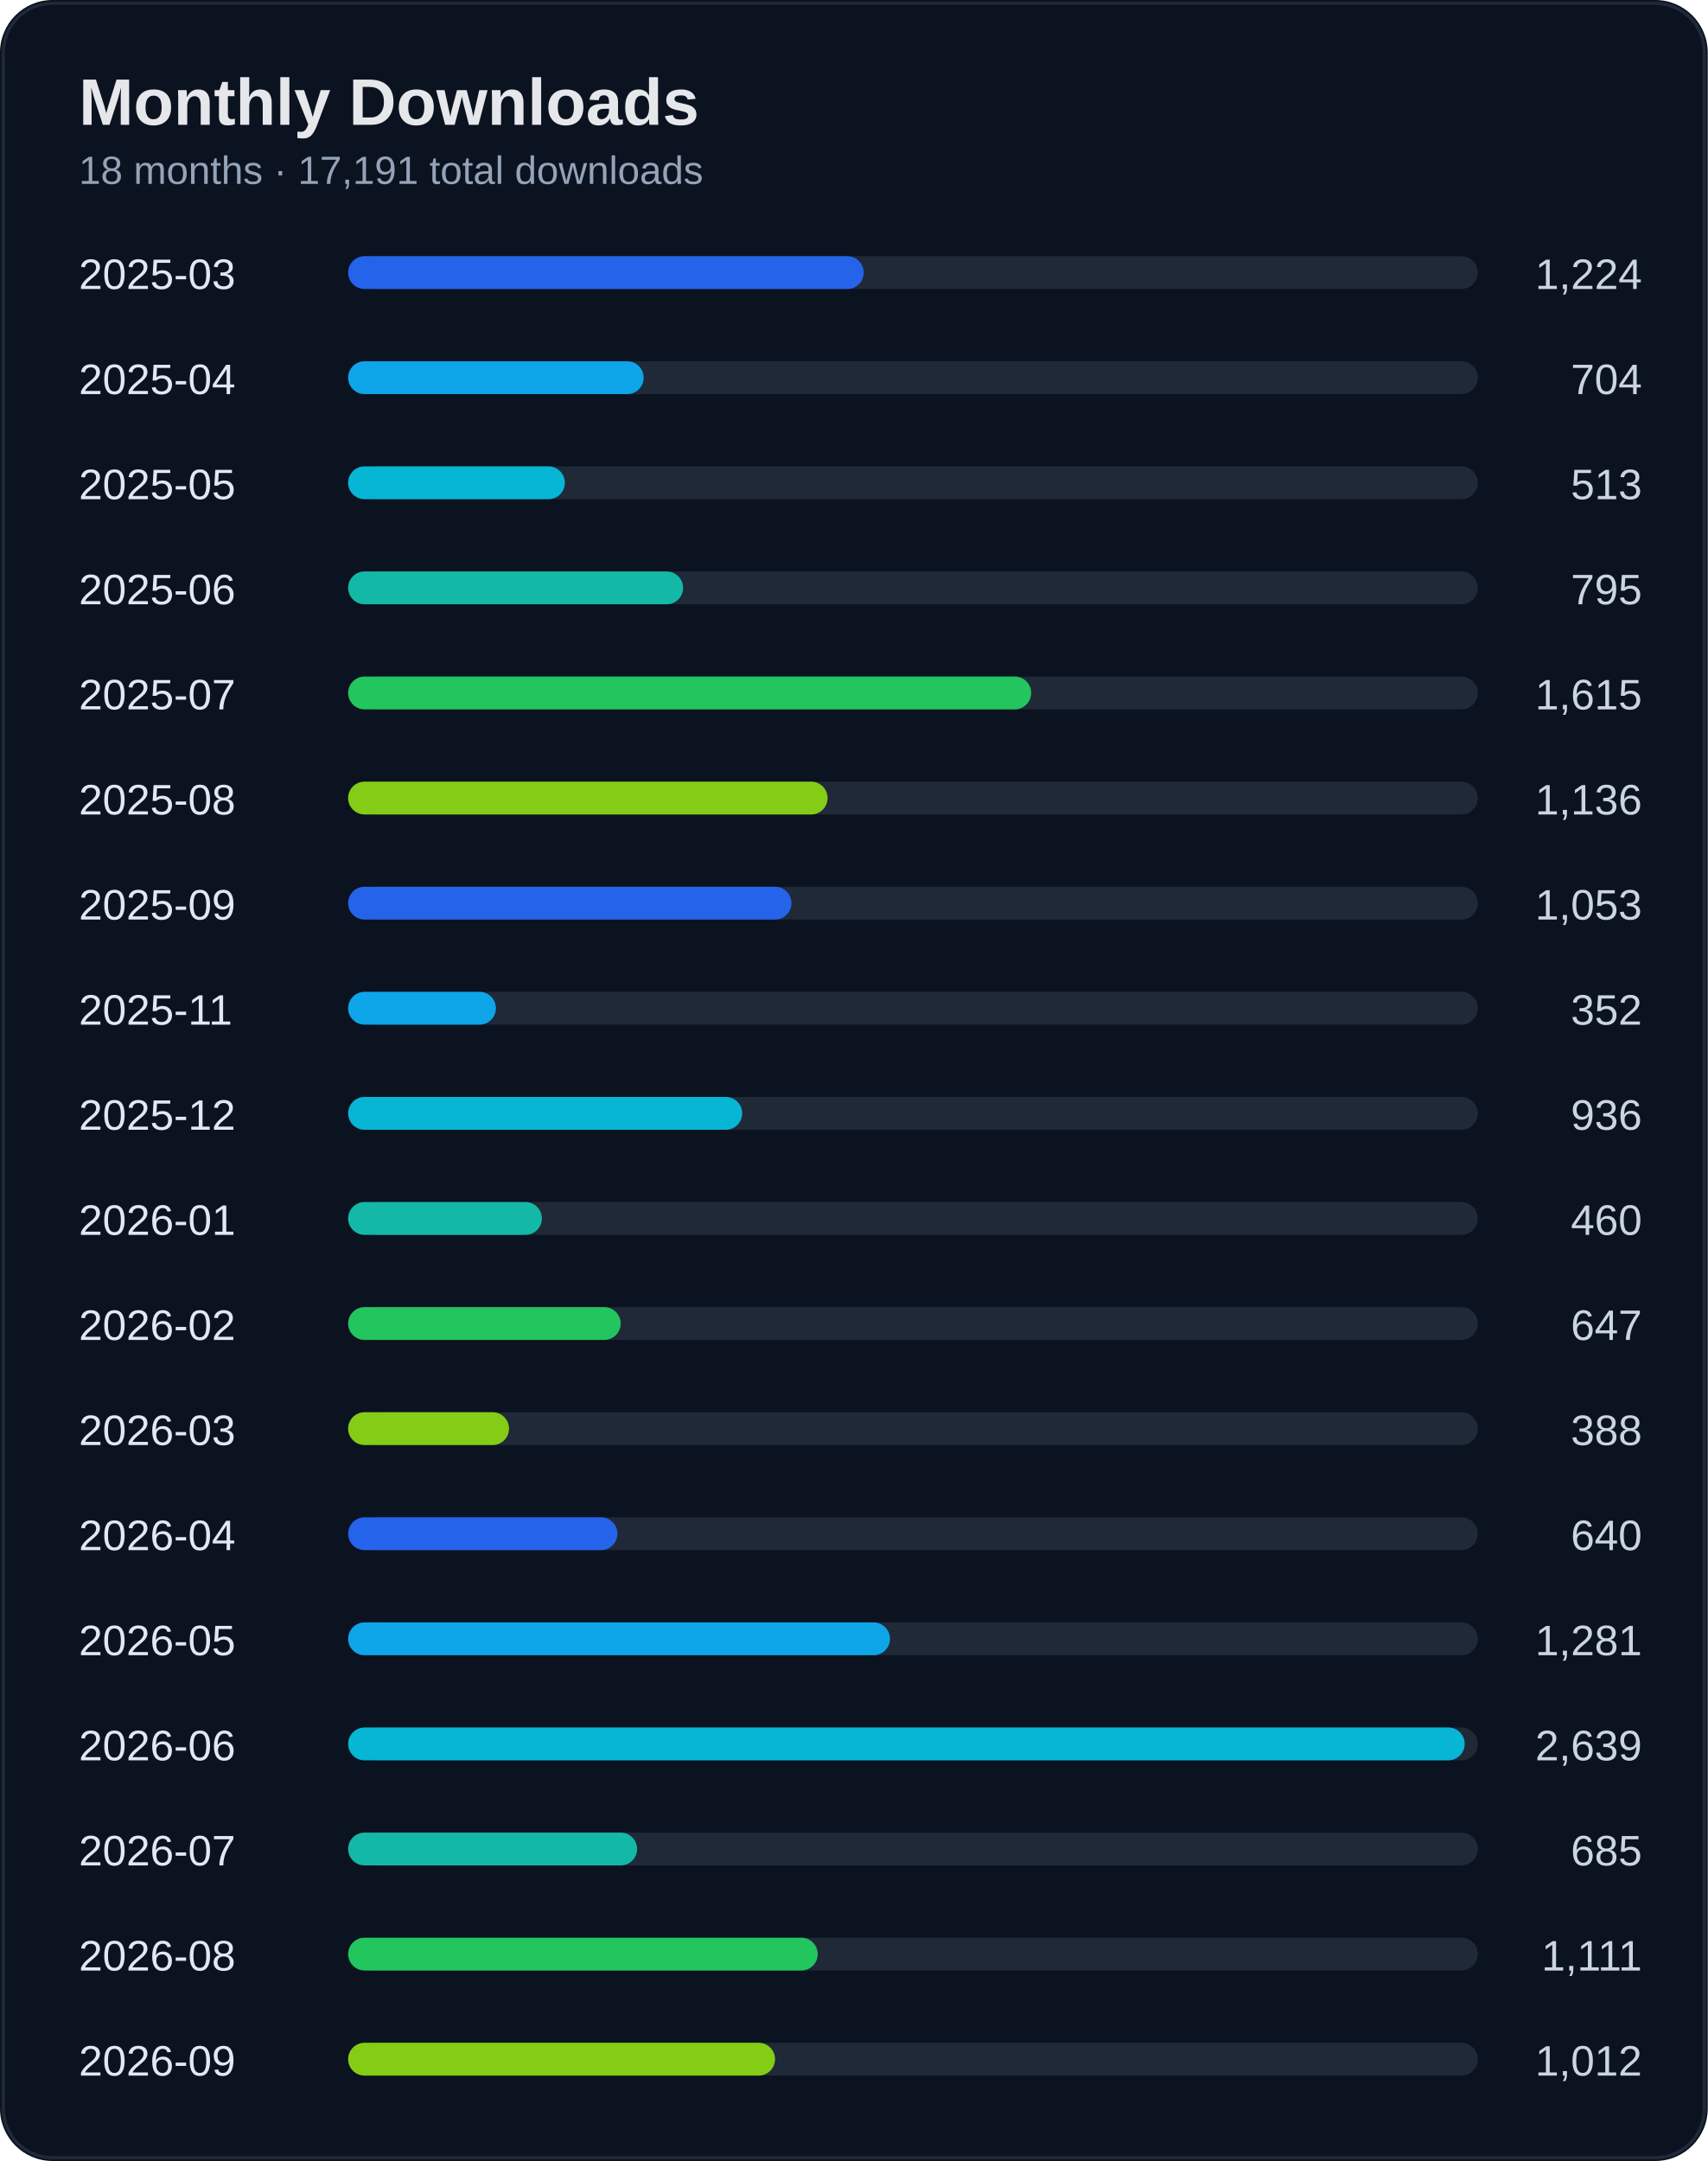
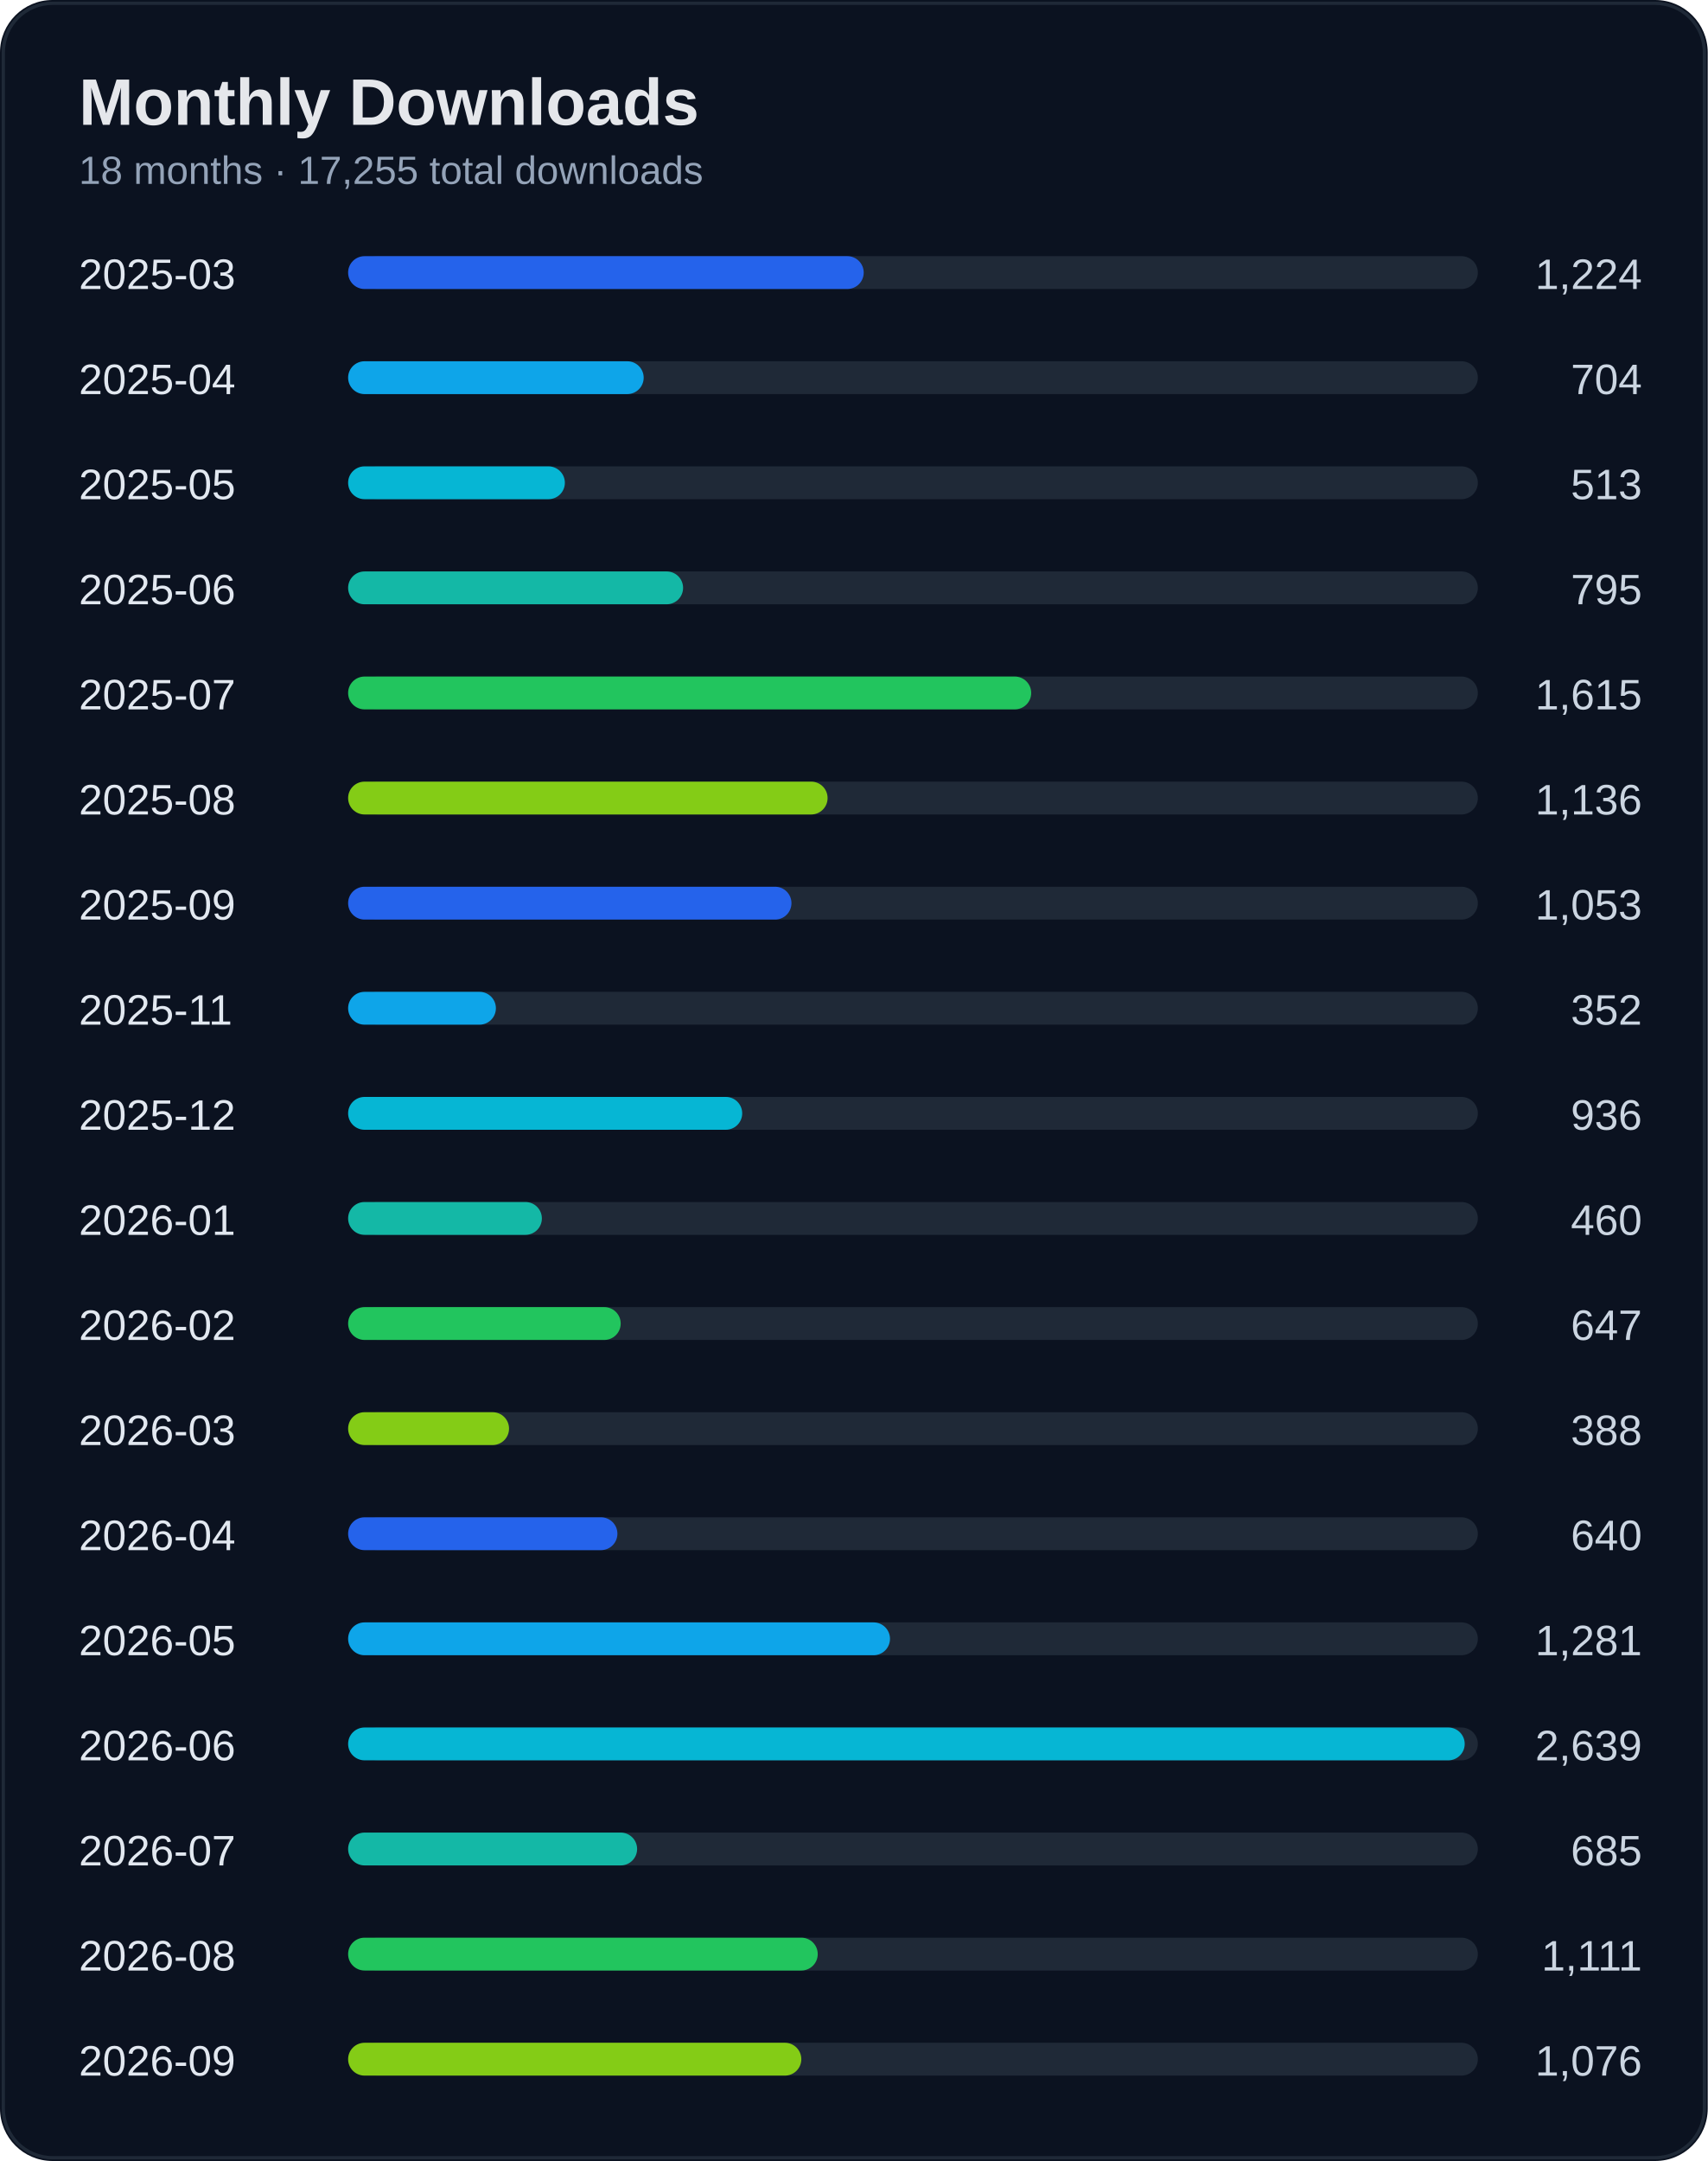
<svg xmlns="http://www.w3.org/2000/svg" width="520" height="658" viewBox="0 0 520 658">
  <rect width="100%" height="100%" rx="16" fill="#0b1220" />
  <rect x="1" y="1" width="518" height="656" rx="15" fill="none" stroke="#1f2937" />
  <text x="24" y="38" fill="#e5e7eb" font-size="20" font-weight="700" font-family="Segoe UI, Arial">Monthly Downloads</text>
-   <text x="24" y="56" fill="#94a3b8" font-size="12" font-family="Segoe UI, Arial">18 months · 17,191 total downloads</text>
+   <text x="24" y="56" fill="#94a3b8" font-size="12" font-family="Segoe UI, Arial">18 months · 17,255 total downloads</text>
  <text x="24" y="88" fill="#e2e8f0" font-size="13" font-family="Segoe UI, Arial">2025-03</text>
  <text x="500" y="88" fill="#cbd5e1" font-size="13" text-anchor="end" font-family="Segoe UI, Arial">1,224</text>
  <rect x="110" y="78" width="340" height="10" rx="5" fill="#1f2937" />
  <rect x="106" y="78" width="157" height="10" rx="5" fill="#2563eb" />
  <text x="24" y="120" fill="#e2e8f0" font-size="13" font-family="Segoe UI, Arial">2025-04</text>
  <text x="500" y="120" fill="#cbd5e1" font-size="13" text-anchor="end" font-family="Segoe UI, Arial">704</text>
  <rect x="110" y="110" width="340" height="10" rx="5" fill="#1f2937" />
  <rect x="106" y="110" width="90" height="10" rx="5" fill="#0ea5e9" />
  <text x="24" y="152" fill="#e2e8f0" font-size="13" font-family="Segoe UI, Arial">2025-05</text>
  <text x="500" y="152" fill="#cbd5e1" font-size="13" text-anchor="end" font-family="Segoe UI, Arial">513</text>
  <rect x="110" y="142" width="340" height="10" rx="5" fill="#1f2937" />
  <rect x="106" y="142" width="66" height="10" rx="5" fill="#06b6d4" />
  <text x="24" y="184" fill="#e2e8f0" font-size="13" font-family="Segoe UI, Arial">2025-06</text>
  <text x="500" y="184" fill="#cbd5e1" font-size="13" text-anchor="end" font-family="Segoe UI, Arial">795</text>
  <rect x="110" y="174" width="340" height="10" rx="5" fill="#1f2937" />
  <rect x="106" y="174" width="102" height="10" rx="5" fill="#14b8a6" />
  <text x="24" y="216" fill="#e2e8f0" font-size="13" font-family="Segoe UI, Arial">2025-07</text>
  <text x="500" y="216" fill="#cbd5e1" font-size="13" text-anchor="end" font-family="Segoe UI, Arial">1,615</text>
  <rect x="110" y="206" width="340" height="10" rx="5" fill="#1f2937" />
  <rect x="106" y="206" width="208" height="10" rx="5" fill="#22c55e" />
  <text x="24" y="248" fill="#e2e8f0" font-size="13" font-family="Segoe UI, Arial">2025-08</text>
  <text x="500" y="248" fill="#cbd5e1" font-size="13" text-anchor="end" font-family="Segoe UI, Arial">1,136</text>
  <rect x="110" y="238" width="340" height="10" rx="5" fill="#1f2937" />
  <rect x="106" y="238" width="146" height="10" rx="5" fill="#84cc16" />
  <text x="24" y="280" fill="#e2e8f0" font-size="13" font-family="Segoe UI, Arial">2025-09</text>
  <text x="500" y="280" fill="#cbd5e1" font-size="13" text-anchor="end" font-family="Segoe UI, Arial">1,053</text>
  <rect x="110" y="270" width="340" height="10" rx="5" fill="#1f2937" />
  <rect x="106" y="270" width="135" height="10" rx="5" fill="#2563eb" />
  <text x="24" y="312" fill="#e2e8f0" font-size="13" font-family="Segoe UI, Arial">2025-11</text>
  <text x="500" y="312" fill="#cbd5e1" font-size="13" text-anchor="end" font-family="Segoe UI, Arial">352</text>
  <rect x="110" y="302" width="340" height="10" rx="5" fill="#1f2937" />
  <rect x="106" y="302" width="45" height="10" rx="5" fill="#0ea5e9" />
  <text x="24" y="344" fill="#e2e8f0" font-size="13" font-family="Segoe UI, Arial">2025-12</text>
  <text x="500" y="344" fill="#cbd5e1" font-size="13" text-anchor="end" font-family="Segoe UI, Arial">936</text>
  <rect x="110" y="334" width="340" height="10" rx="5" fill="#1f2937" />
  <rect x="106" y="334" width="120" height="10" rx="5" fill="#06b6d4" />
  <text x="24" y="376" fill="#e2e8f0" font-size="13" font-family="Segoe UI, Arial">2026-01</text>
  <text x="500" y="376" fill="#cbd5e1" font-size="13" text-anchor="end" font-family="Segoe UI, Arial">460</text>
  <rect x="110" y="366" width="340" height="10" rx="5" fill="#1f2937" />
  <rect x="106" y="366" width="59" height="10" rx="5" fill="#14b8a6" />
  <text x="24" y="408" fill="#e2e8f0" font-size="13" font-family="Segoe UI, Arial">2026-02</text>
  <text x="500" y="408" fill="#cbd5e1" font-size="13" text-anchor="end" font-family="Segoe UI, Arial">647</text>
  <rect x="110" y="398" width="340" height="10" rx="5" fill="#1f2937" />
  <rect x="106" y="398" width="83" height="10" rx="5" fill="#22c55e" />
  <text x="24" y="440" fill="#e2e8f0" font-size="13" font-family="Segoe UI, Arial">2026-03</text>
  <text x="500" y="440" fill="#cbd5e1" font-size="13" text-anchor="end" font-family="Segoe UI, Arial">388</text>
  <rect x="110" y="430" width="340" height="10" rx="5" fill="#1f2937" />
  <rect x="106" y="430" width="49" height="10" rx="5" fill="#84cc16" />
  <text x="24" y="472" fill="#e2e8f0" font-size="13" font-family="Segoe UI, Arial">2026-04</text>
  <text x="500" y="472" fill="#cbd5e1" font-size="13" text-anchor="end" font-family="Segoe UI, Arial">640</text>
  <rect x="110" y="462" width="340" height="10" rx="5" fill="#1f2937" />
  <rect x="106" y="462" width="82" height="10" rx="5" fill="#2563eb" />
  <text x="24" y="504" fill="#e2e8f0" font-size="13" font-family="Segoe UI, Arial">2026-05</text>
  <text x="500" y="504" fill="#cbd5e1" font-size="13" text-anchor="end" font-family="Segoe UI, Arial">1,281</text>
  <rect x="110" y="494" width="340" height="10" rx="5" fill="#1f2937" />
  <rect x="106" y="494" width="165" height="10" rx="5" fill="#0ea5e9" />
  <text x="24" y="536" fill="#e2e8f0" font-size="13" font-family="Segoe UI, Arial">2026-06</text>
  <text x="500" y="536" fill="#cbd5e1" font-size="13" text-anchor="end" font-family="Segoe UI, Arial">2,639</text>
  <rect x="110" y="526" width="340" height="10" rx="5" fill="#1f2937" />
  <rect x="106" y="526" width="340" height="10" rx="5" fill="#06b6d4" />
  <text x="24" y="568" fill="#e2e8f0" font-size="13" font-family="Segoe UI, Arial">2026-07</text>
  <text x="500" y="568" fill="#cbd5e1" font-size="13" text-anchor="end" font-family="Segoe UI, Arial">685</text>
  <rect x="110" y="558" width="340" height="10" rx="5" fill="#1f2937" />
  <rect x="106" y="558" width="88" height="10" rx="5" fill="#14b8a6" />
  <text x="24" y="600" fill="#e2e8f0" font-size="13" font-family="Segoe UI, Arial">2026-08</text>
  <text x="500" y="600" fill="#cbd5e1" font-size="13" text-anchor="end" font-family="Segoe UI, Arial">1,111</text>
  <rect x="110" y="590" width="340" height="10" rx="5" fill="#1f2937" />
  <rect x="106" y="590" width="143" height="10" rx="5" fill="#22c55e" />
  <text x="24" y="632" fill="#e2e8f0" font-size="13" font-family="Segoe UI, Arial">2026-09</text>
-   <text x="500" y="632" fill="#cbd5e1" font-size="13" text-anchor="end" font-family="Segoe UI, Arial">1,012</text>
+   <text x="500" y="632" fill="#cbd5e1" font-size="13" text-anchor="end" font-family="Segoe UI, Arial">1,076</text>
  <rect x="110" y="622" width="340" height="10" rx="5" fill="#1f2937" />
-   <rect x="106" y="622" width="130" height="10" rx="5" fill="#84cc16" />
+   <rect x="106" y="622" width="138" height="10" rx="5" fill="#84cc16" />
</svg>
